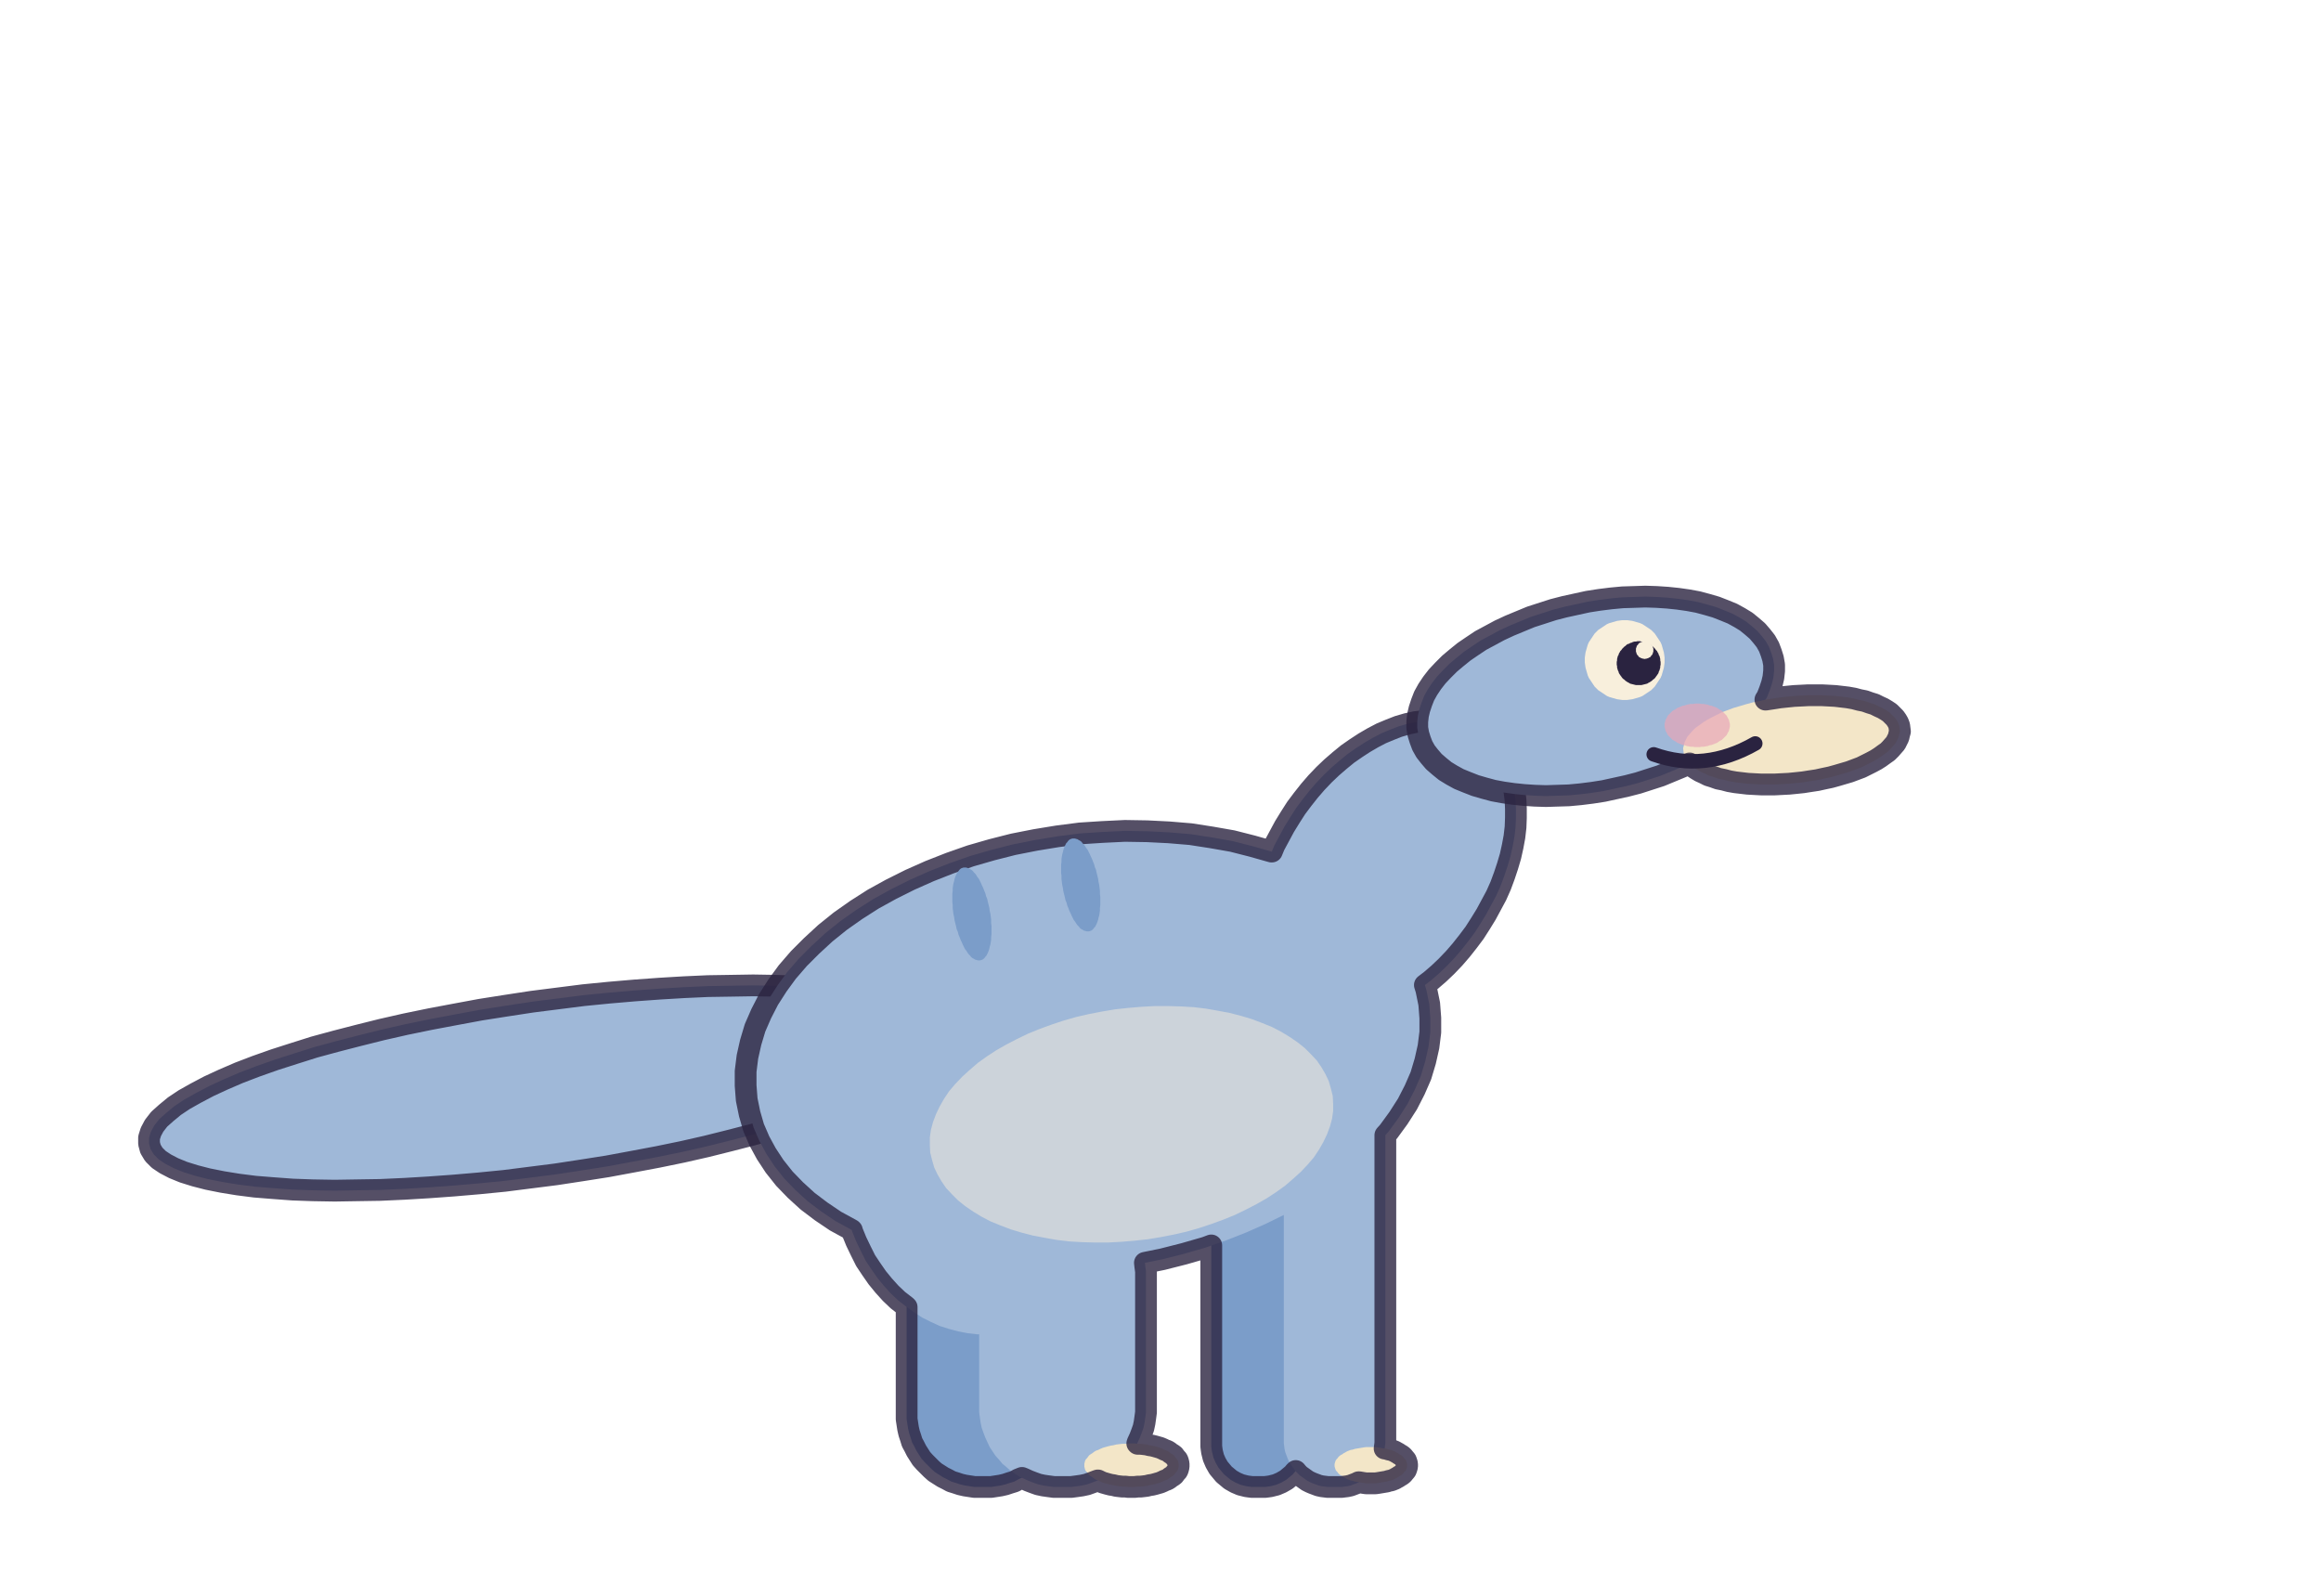
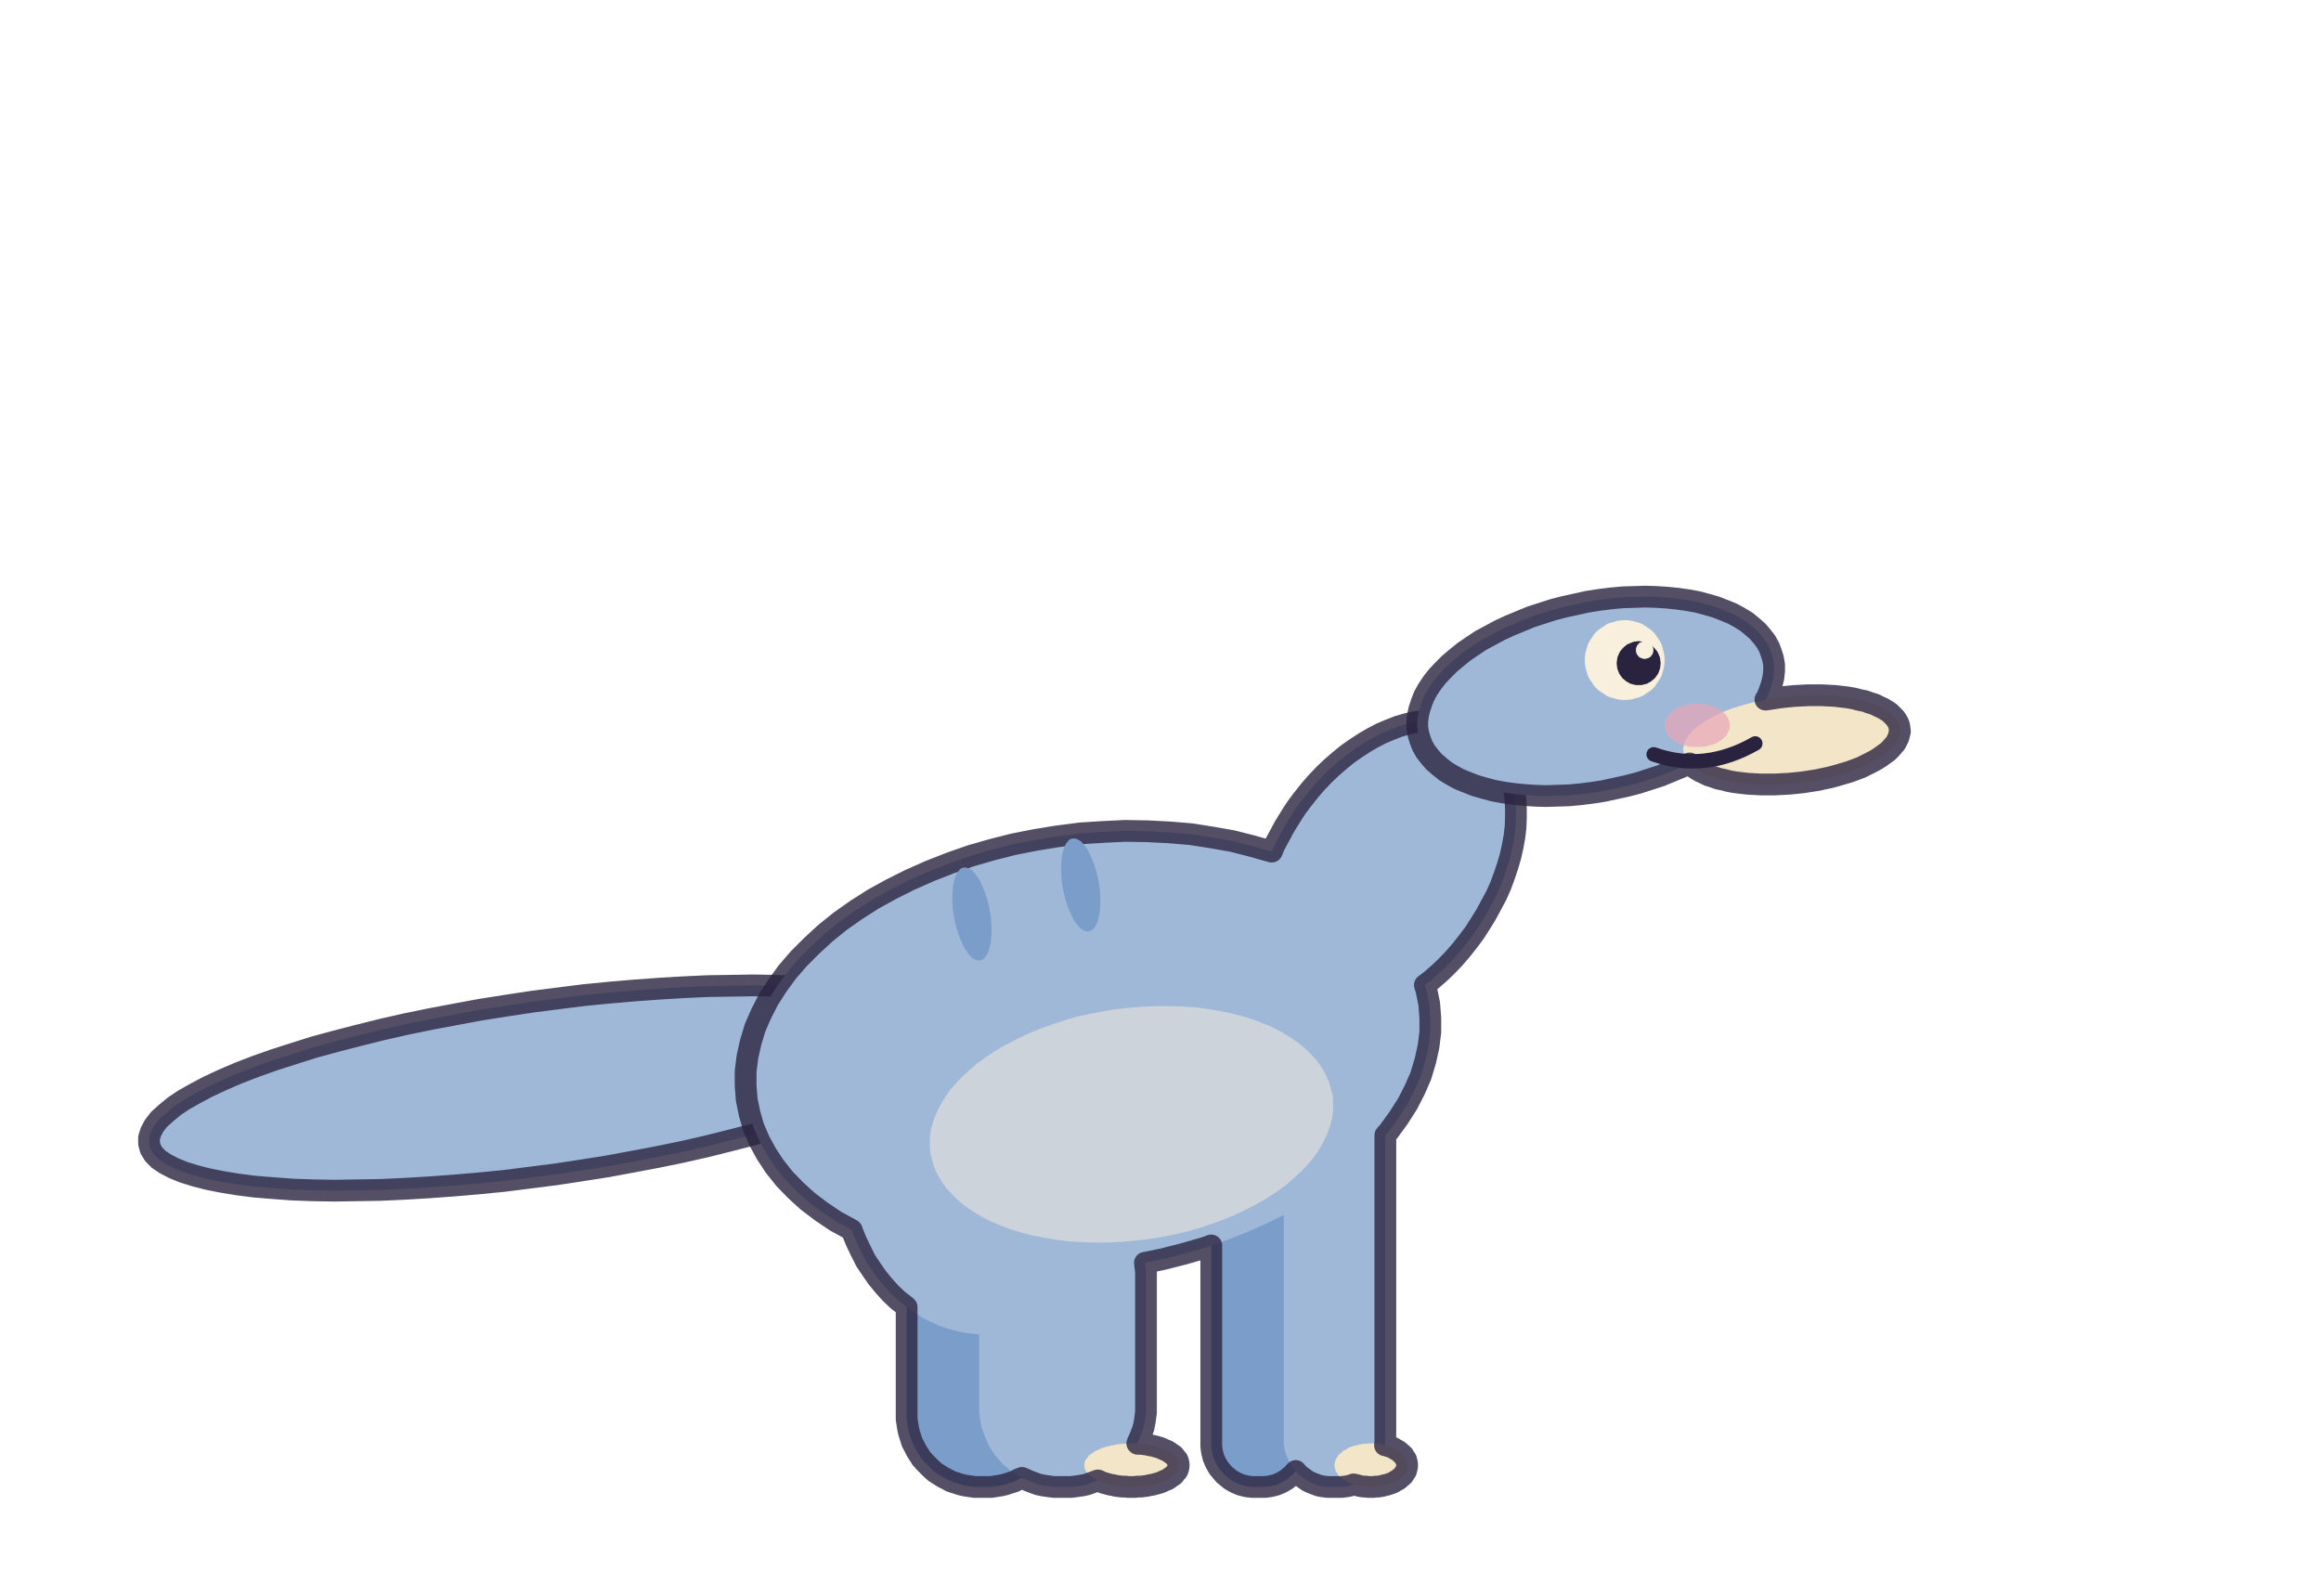
<svg xmlns="http://www.w3.org/2000/svg" version="1.1" width="640" height="440" viewBox="0 0 640 440">
  <g id="root" data-pivot="320 410">
    <g id="tail" data-pivot="190 300">
      <g id="tail_body">
        <path fill="#9fb8d8" d="M258.9 284.7L258.9 286.3L258.4 287.9L257.5 289.6L256.1 291.4L254.2 293.1L251.9 295L249.2 296.8L246 298.6L242.4 300.5L238.5 302.3L234.1 304.2L229.4 306L224.3 307.8L219 309.5L213.3 311.3L207.4 312.9L201.2 314.5L194.8 316.1L188.2 317.6L181.4 319L174.5 320.3L167.5 321.6L160.5 322.7L153.3 323.8L146.2 324.7L139.1 325.6L132 326.3L125 326.9L118.1 327.4L111.4 327.8L104.8 328.1L98.4 328.2L92.3 328.3L86.3 328.2L80.7 328L75.3 327.6L70.3 327.2L65.6 326.6L61.3 325.9L57.3 325.1L53.8 324.2L50.6 323.2L47.9 322.1L45.6 320.9L43.8 319.7L42.4 318.3L41.5 316.8L41.1 315.3L41.1 313.7L41.6 312.1L42.5 310.4L43.9 308.6L45.8 306.9L48.1 305L50.8 303.2L54 301.4L57.6 299.5L61.5 297.7L65.9 295.8L70.6 294L75.7 292.2L81 290.5L86.7 288.7L92.6 287.1L98.8 285.5L105.2 283.9L111.8 282.4L118.6 281L125.5 279.7L132.5 278.4L139.5 277.3L146.7 276.2L153.8 275.3L160.9 274.4L168 273.7L175 273.1L181.9 272.6L188.6 272.2L195.2 271.9L201.6 271.8L207.7 271.7L213.7 271.8L219.3 272L224.7 272.4L229.7 272.8L234.4 273.4L238.7 274.1L242.7 274.9L246.2 275.8L249.4 276.8L252.1 277.9L254.4 279.1L256.2 280.3L257.6 281.7L258.5 283.2Z" />
      </g>
      <g id="tail_outline" opacity="0.8">
        <path fill="none" stroke="#2a2340" stroke-width="6" stroke-linejoin="round" stroke-linecap="round" d="M258.9 284.7L258.9 286.3L258.4 287.9L257.5 289.6L256.1 291.4L254.2 293.1L251.9 295L249.2 296.8L246 298.6L242.4 300.5L238.5 302.3L234.1 304.2L229.4 306L224.3 307.8L219 309.5L213.3 311.3L207.4 312.9L201.2 314.5L194.8 316.1L188.2 317.6L181.4 319L174.5 320.3L167.5 321.6L160.5 322.7L153.3 323.8L146.2 324.7L139.1 325.6L132 326.3L125 326.9L118.1 327.4L111.4 327.8L104.8 328.1L98.4 328.2L92.3 328.3L86.3 328.2L80.7 328L75.3 327.6L70.3 327.2L65.6 326.6L61.3 325.9L57.3 325.1L53.8 324.2L50.6 323.2L47.9 322.1L45.6 320.9L43.8 319.7L42.4 318.3L41.5 316.8L41.1 315.3L41.1 313.7L41.6 312.1L42.5 310.4L43.9 308.6L45.8 306.9L48.1 305L50.8 303.2L54 301.4L57.6 299.5L61.5 297.7L65.9 295.8L70.6 294L75.7 292.2L81 290.5L86.7 288.7L92.6 287.1L98.8 285.5L105.2 283.9L111.8 282.4L118.6 281L125.5 279.7L132.5 278.4L139.5 277.3L146.7 276.2L153.8 275.3L160.9 274.4L168 273.7L175 273.1L181.9 272.6L188.6 272.2L195.2 271.9L201.6 271.8L207.7 271.7L213.7 271.8L219.3 272L224.7 272.4L229.7 272.8L234.4 273.4L238.7 274.1L242.7 274.9L246.2 275.8L249.4 276.8L252.1 277.9L254.4 279.1L256.2 280.3L257.6 281.7L258.5 283.2Z" />
      </g>
      <g id="tail_detail">
      </g>
    </g>
    <g id="root_body">
      <path fill="#7b9dc9" d="M334 398L334 332L334 331.2L334.1 330.4L334.2 329.7L334.4 328.9L334.6 328.1L334.9 327.4L335.2 326.7L335.6 326L336 325.3L336.5 324.7L337 324.1L337.5 323.5L338.1 323L338.7 322.5L339.3 322L340 321.6L340.7 321.2L341.4 320.9L342.1 320.6L342.9 320.4L343.7 320.2L344.4 320.1L345.2 320L346 320L348 320L348.8 320L349.6 320.1L350.3 320.2L351.1 320.4L351.9 320.6L352.6 320.9L353.3 321.2L354 321.6L354.7 322L355.3 322.5L355.9 323L356.5 323.5L357 324.1L357.5 324.7L358 325.3L358.4 326L358.8 326.7L359.1 327.4L359.4 328.1L359.6 328.9L359.8 329.7L359.9 330.4L360 331.2L360 332L360 398L360 398.8L359.9 399.6L359.8 400.3L359.6 401.1L359.4 401.9L359.1 402.6L358.8 403.3L358.4 404L358 404.7L357.5 405.3L357 405.9L356.5 406.5L355.9 407L355.3 407.5L354.7 408L354 408.4L353.3 408.8L352.6 409.1L351.9 409.4L351.1 409.6L350.3 409.8L349.6 409.9L348.8 410L348 410L346 410L345.2 410L344.4 409.9L343.7 409.8L342.9 409.6L342.1 409.4L341.4 409.1L340.7 408.8L340 408.4L339.3 408L338.7 407.5L338.1 407L337.5 406.5L337 405.9L336.5 405.3L336 404.7L335.6 404L335.2 403.3L334.9 402.6L334.6 401.9L334.4 401.1L334.2 400.3L334.1 399.6L334 398.8ZM250 390L250 350L250 348.7L250.2 347.4L250.4 346.1L250.7 344.8L251.1 343.6L251.5 342.3L252.1 341.2L252.7 340L253.4 338.9L254.1 337.8L255 336.8L255.9 335.9L256.8 335L257.8 334.1L258.9 333.4L260 332.7L261.2 332.1L262.3 331.5L263.6 331.1L264.8 330.7L266.1 330.4L267.4 330.2L268.7 330L270 330L272 330L273.3 330L274.6 330.2L275.9 330.4L277.2 330.7L278.4 331.1L279.7 331.5L280.8 332.1L282 332.7L283.1 333.4L284.2 334.1L285.2 335L286.1 335.9L287 336.8L287.9 337.8L288.6 338.9L289.3 340L289.9 341.2L290.5 342.3L290.9 343.6L291.3 344.8L291.6 346.1L291.8 347.4L292 348.7L292 350L292 390L292 391.3L291.8 392.6L291.6 393.9L291.3 395.2L290.9 396.4L290.5 397.7L289.9 398.8L289.3 400L288.6 401.1L287.9 402.2L287 403.2L286.1 404.1L285.2 405L284.2 405.9L283.1 406.6L282 407.3L280.8 407.9L279.7 408.5L278.4 408.9L277.2 409.3L275.9 409.6L274.6 409.8L273.3 410L272 410L270 410L268.7 410L267.4 409.8L266.1 409.6L264.8 409.3L263.6 408.9L262.3 408.5L261.2 407.9L260 407.3L258.9 406.6L257.8 405.9L256.8 405L255.9 404.1L255 403.2L254.1 402.2L253.4 401.1L252.7 400L252.1 398.8L251.5 397.7L251.1 396.4L250.7 395.2L250.4 393.9L250.2 392.6L250 391.3Z" />
      <path fill="#9fb8d8" d="M409.8 252.1L408.2 254.7L406.6 257.2L404.8 259.6L402.9 262L401 264.2L398.9 266.4L396.8 268.4L394.6 270.3L392.9 271.6L393.3 272.9L394.1 276.8L394.4 280.7L394.4 284.6L393.9 288.6L393 292.6L391.8 296.6L390.1 300.5L388.1 304.4L385.6 308.3L382.9 312L382 313L382 397L382 397.9L381.9 398.7L381.8 399.5L381.6 400.4L381.3 401.2L381 402L380.7 402.7L380.3 403.5L379.8 404.2L379.3 404.9L378.8 405.6L378.2 406.2L377.6 406.8L376.9 407.3L376.2 407.8L375.5 408.3L374.7 408.7L374 409L373.2 409.3L372.4 409.6L371.5 409.8L370.7 409.9L369.9 410L369 410L367 410L366.1 410L365.3 409.9L364.5 409.8L363.6 409.6L362.8 409.3L362 409L361.3 408.7L360.5 408.3L359.8 407.8L359.1 407.3L358.4 406.8L357.8 406.2L357.2 405.6L356.7 404.9L356.2 404.2L355.7 403.5L355.3 402.7L355 402L354.7 401.2L354.4 400.4L354.2 399.5L354.1 398.7L354 397.9L354 397L354 335L349.1 337.4L343.7 339.8L338.1 342L332.4 344L326.5 345.7L320.6 347.2L315.7 348.2L315.8 349.1L316 350.6L316 352L316 388L316 389.4L315.8 390.9L315.6 392.3L315.3 393.7L314.8 395.1L314.3 396.4L313.7 397.7L313.1 399L312.3 400.2L311.5 401.4L310.5 402.5L309.6 403.6L308.5 404.5L307.4 405.5L306.2 406.3L305 407.1L303.7 407.7L302.4 408.3L301.1 408.8L299.7 409.3L298.3 409.6L296.9 409.8L295.4 410L294 410L292 410L290.6 410L289.1 409.8L287.7 409.6L286.3 409.3L284.9 408.8L283.6 408.3L282.3 407.7L281 407.1L279.8 406.3L278.6 405.5L277.5 404.5L276.4 403.6L275.5 402.5L274.5 401.4L273.7 400.2L272.9 399L272.3 397.7L271.7 396.4L271.2 395.1L270.7 393.7L270.4 392.3L270.2 390.9L270 389.4L270 388L270 367.9L269.4 367.9L266.8 367.6L264.2 367.1L261.6 366.4L259.1 365.6L256.7 364.5L254.3 363.3L252 361.8L249.8 360.2L247.6 358.5L245.6 356.6L243.7 354.5L241.9 352.3L240.3 350L238.7 347.6L237.4 345L236.1 342.3L235 339.6L234.9 339.2L234.8 339.1L230.4 336.7L226.4 334L222.7 331.2L219.3 328.1L216.3 325L213.6 321.6L211.3 318.1L209.4 314.6L207.8 310.9L206.7 307.1L205.9 303.2L205.6 299.3L205.6 295.4L206.1 291.4L207 287.4L208.2 283.4L209.9 279.5L211.9 275.6L214.4 271.7L217.1 268L220.3 264.3L223.8 260.8L227.6 257.3L231.7 254L236.1 250.9L240.8 247.9L245.7 245.2L250.9 242.6L256.3 240.2L261.9 238L267.6 236L273.5 234.3L279.4 232.8L285.5 231.6L291.6 230.6L297.8 229.8L304 229.4L310.2 229.1L316.3 229.2L322.3 229.5L328.3 230L334.1 230.9L339.8 231.9L345.3 233.3L350.6 234.8L350.7 234.8L351.4 233.1L352.8 230.5L354.2 227.9L355.8 225.3L357.4 222.8L359.2 220.4L361.1 218L363 215.8L365.1 213.6L367.2 211.6L369.4 209.7L371.6 207.9L373.9 206.3L376.2 204.8L378.6 203.4L380.9 202.2L383.3 201.2L385.6 200.3L388 199.6L390.3 199.1L392.6 198.8L394.8 198.6L397 198.6L399.1 198.8L401.1 199.1L403.1 199.7L405 200.4L406.7 201.3L408.4 202.3L409.9 203.5L411.4 204.9L412.7 206.4L413.8 208.1L414.9 209.8L415.8 211.8L416.5 213.8L417.1 216L417.6 218.2L417.9 220.6L418 223L418 225.5L417.9 228.1L417.6 230.7L417.1 233.4L416.5 236.1L415.7 238.8L414.8 241.5L413.8 244.2L412.6 246.9L411.2 249.5Z" />
      <path fill="#ccd3da" d="M367.5 302.2L367.6 304.3L367.6 306.4L367.3 308.5L366.7 310.7L365.9 312.8L364.9 314.9L363.7 317L362.3 319.1L360.6 321.1L358.7 323.1L356.6 325L354.4 326.9L351.9 328.7L349.3 330.4L346.5 332L343.6 333.5L340.5 335L337.3 336.3L334 337.5L330.7 338.6L327.2 339.6L323.7 340.4L320.1 341.1L316.5 341.7L312.8 342.1L309.2 342.4L305.5 342.6L301.9 342.6L298.4 342.5L294.9 342.3L291.5 341.9L288.1 341.3L284.9 340.7L281.8 339.9L278.8 339L275.9 337.9L273.2 336.8L270.7 335.5L268.4 334.1L266.2 332.6L264.2 331L262.5 329.3L260.9 327.6L259.6 325.7L258.5 323.8L257.6 321.9L257 319.8L256.5 317.8L256.4 315.7L256.4 313.6L256.7 311.5L257.3 309.3L258.1 307.2L259.1 305.1L260.3 303L261.7 300.9L263.4 298.9L265.3 296.9L267.4 295L269.6 293.1L272.1 291.3L274.7 289.6L277.5 288L280.4 286.5L283.5 285L286.7 283.7L290 282.5L293.3 281.4L296.8 280.4L300.3 279.6L303.9 278.9L307.5 278.3L311.2 277.9L314.8 277.6L318.5 277.4L322.1 277.4L325.6 277.5L329.1 277.7L332.5 278.1L335.9 278.7L339.1 279.3L342.2 280.1L345.2 281L348.1 282.1L350.8 283.2L353.3 284.5L355.6 285.9L357.8 287.4L359.8 289L361.5 290.7L363.1 292.4L364.4 294.3L365.5 296.2L366.4 298.1L367 300.2Z" />
-       <path fill="#f3e6c8" d="M325 403.6L325 404L325 404.4L324.9 404.8L324.8 405.2L324.6 405.6L324.3 405.9L324 406.3L323.7 406.7L323.3 407L322.8 407.3L322.3 407.7L321.8 408L321.2 408.2L320.6 408.5L319.9 408.8L319.2 409L318.5 409.2L317.7 409.4L317 409.5L316.2 409.7L315.4 409.8L314.5 409.9L313.7 409.9L312.9 410L312 410L311.1 410L310.3 409.9L309.5 409.9L308.6 409.8L307.8 409.7L307 409.5L306.3 409.4L305.5 409.2L304.8 409L304.1 408.8L303.4 408.5L302.8 408.2L302.2 408L301.7 407.7L301.2 407.3L300.7 407L300.3 406.7L300 406.3L299.7 405.9L299.4 405.6L299.2 405.2L299.1 404.8L299 404.4L299 404L299 403.6L299.1 403.2L299.2 402.8L299.4 402.4L299.7 402.1L300 401.7L300.3 401.3L300.7 401L301.2 400.7L301.7 400.3L302.2 400L302.8 399.8L303.4 399.5L304.1 399.2L304.8 399L305.5 398.8L306.3 398.6L307 398.5L307.8 398.3L308.6 398.2L309.5 398.1L310.3 398.1L311.1 398L312 398L312.9 398L313.7 398.1L314.5 398.1L315.4 398.2L316.2 398.3L317 398.5L317.7 398.6L318.5 398.8L319.2 399L319.9 399.2L320.6 399.5L321.2 399.8L321.8 400L322.3 400.3L322.8 400.7L323.3 401L323.7 401.3L324 401.7L324.3 402.1L324.6 402.4L324.8 402.8L324.9 403.2ZM388 403.7L388 404L388 404.3L387.9 404.7L387.8 405L387.7 405.3L387.5 405.6L387.2 405.9L387 406.2L386.7 406.5L386.3 406.8L385.9 407L385.5 407.3L385.1 407.5L384.6 407.8L384.1 408L383.6 408.2L383 408.3L382.4 408.5L381.8 408.6L381.2 408.7L380.6 408.8L380 408.9L379.3 409L378.7 409L378 409L377.3 409L376.7 409L376 408.9L375.4 408.8L374.8 408.7L374.2 408.6L373.6 408.5L373 408.3L372.4 408.2L371.9 408L371.4 407.8L370.9 407.5L370.5 407.3L370.1 407L369.7 406.8L369.3 406.5L369 406.2L368.8 405.9L368.5 405.6L368.3 405.3L368.2 405L368.1 404.7L368 404.3L368 404L368 403.7L368.1 403.3L368.2 403L368.3 402.7L368.5 402.4L368.8 402.1L369 401.8L369.3 401.5L369.7 401.2L370.1 401L370.5 400.7L370.9 400.5L371.4 400.2L371.9 400L372.4 399.8L373 399.7L373.6 399.5L374.2 399.4L374.8 399.3L375.4 399.2L376 399.1L376.7 399L377.3 399L378 399L378.7 399L379.3 399L380 399.1L380.6 399.2L381.2 399.3L381.8 399.4L382.4 399.5L383 399.7L383.6 399.8L384.1 400L384.6 400.2L385.1 400.5L385.5 400.7L385.9 401L386.3 401.2L386.7 401.5L387 401.8L387.2 402.1L387.5 402.4L387.7 402.7L387.8 403L387.9 403.3Z" />
+       <path fill="#f3e6c8" d="M325 403.6L325 404L325 404.4L324.9 404.8L324.8 405.2L324.6 405.6L324.3 405.9L324 406.3L323.7 406.7L323.3 407L322.8 407.3L322.3 407.7L321.8 408L321.2 408.2L320.6 408.5L319.9 408.8L319.2 409L318.5 409.2L317.7 409.4L317 409.5L316.2 409.7L315.4 409.8L314.5 409.9L313.7 409.9L312.9 410L312 410L311.1 410L310.3 409.9L309.5 409.9L308.6 409.8L307.8 409.7L307 409.5L306.3 409.4L305.5 409.2L304.8 409L304.1 408.8L303.4 408.5L302.8 408.2L302.2 408L301.7 407.7L301.2 407.3L300.7 407L300.3 406.7L300 406.3L299.7 405.9L299.4 405.6L299.2 405.2L299.1 404.8L299 404.4L299 404L299 403.6L299.1 403.2L299.2 402.8L299.4 402.4L299.7 402.1L300 401.7L300.3 401.3L300.7 401L301.2 400.7L301.7 400.3L302.2 400L302.8 399.8L303.4 399.5L304.1 399.2L304.8 399L305.5 398.8L306.3 398.6L307 398.5L307.8 398.3L308.6 398.2L309.5 398.1L310.3 398.1L311.1 398L312 398L312.9 398L313.7 398.1L314.5 398.1L315.4 398.2L316.2 398.3L317 398.5L317.7 398.6L318.5 398.8L319.2 399L319.9 399.2L320.6 399.5L321.2 399.8L321.8 400L322.3 400.3L322.8 400.7L323.3 401L323.7 401.3L324 401.7L324.3 402.1L324.6 402.4L324.8 402.8L324.9 403.2ZM388 403.6L388 404L388 404.4L387.9 404.8L387.8 405.2L387.7 405.6L387.5 405.9L387.2 406.3L387 406.7L386.7 407L386.3 407.3L385.9 407.7L385.5 408L385.1 408.2L384.6 408.5L384.1 408.8L383.6 409L383 409.2L382.4 409.4L381.8 409.5L381.2 409.7L380.6 409.8L380 409.9L379.3 409.9L378.7 410L378 410L377.3 410L376.7 409.9L376 409.9L375.4 409.8L374.8 409.7L374.2 409.5L373.6 409.4L373 409.2L372.4 409L371.9 408.8L371.4 408.5L370.9 408.2L370.5 408L370.1 407.7L369.7 407.3L369.3 407L369 406.7L368.8 406.3L368.5 405.9L368.3 405.6L368.2 405.2L368.1 404.8L368 404.4L368 404L368 403.6L368.1 403.2L368.2 402.8L368.3 402.4L368.5 402.1L368.8 401.7L369 401.3L369.3 401L369.7 400.7L370.1 400.3L370.5 400L370.9 399.8L371.4 399.5L371.9 399.2L372.4 399L373 398.8L373.6 398.6L374.2 398.5L374.8 398.3L375.4 398.2L376 398.1L376.7 398.1L377.3 398L378 398L378.7 398L379.3 398.1L380 398.1L380.6 398.2L381.2 398.3L381.8 398.5L382.4 398.6L383 398.8L383.6 399L384.1 399.2L384.6 399.5L385.1 399.8L385.5 400L385.9 400.3L386.3 400.7L386.7 401L387 401.3L387.2 401.7L387.5 402.1L387.7 402.4L387.8 402.8L387.9 403.2Z" />
    </g>
    <g id="root_outline" opacity="0.8">
-       <path fill="none" stroke="#2a2340" stroke-width="6" stroke-linejoin="round" stroke-linecap="round" d="M411.2 249.5L409.8 252.1L408.2 254.7L406.6 257.2L404.8 259.6L402.9 262L401 264.2L398.9 266.4L396.8 268.4L394.6 270.3L392.9 271.6L393.3 272.9L394.1 276.8L394.4 280.7L394.4 284.6L393.9 288.6L393 292.6L391.8 296.6L390.1 300.5L388.1 304.4L385.6 308.3L382.9 312L382 313L382 397L382 397.9L381.9 398.7L381.8 399.4L382.4 399.5L383 399.7L383.6 399.8L384.1 400L384.6 400.2L385.1 400.5L385.5 400.7L385.9 401L386.3 401.2L386.7 401.5L387 401.8L387.2 402.1L387.5 402.4L387.7 402.7L387.8 403L387.9 403.3L388 403.7L388 404L388 404.3L387.9 404.7L387.8 405L387.7 405.3L387.5 405.6L387.2 405.9L387 406.2L386.7 406.5L386.3 406.8L385.9 407L385.5 407.3L385.1 407.5L384.6 407.8L384.1 408L383.6 408.2L383 408.3L382.4 408.5L381.8 408.6L381.2 408.7L380.6 408.8L380 408.9L379.3 409L378.7 409L378 409L377.3 409L376.7 409L376 408.9L375.4 408.8L374.8 408.7L374.6 408.7L374 409L373.2 409.3L372.4 409.6L371.5 409.8L370.7 409.9L369.9 410L369 410L367 410L366.1 410L365.3 409.9L364.5 409.8L363.6 409.6L362.8 409.3L362 409L361.3 408.7L360.5 408.3L359.8 407.8L359.1 407.3L358.4 406.8L357.8 406.2L357.3 405.6L357 405.9L356.5 406.5L355.9 407L355.3 407.5L354.7 408L354 408.4L353.3 408.8L352.6 409.1L351.9 409.4L351.1 409.6L350.3 409.8L349.6 409.9L348.8 410L348 410L346 410L345.2 410L344.4 409.9L343.7 409.8L342.9 409.6L342.1 409.4L341.4 409.1L340.7 408.8L340 408.4L339.3 408L338.7 407.5L338.1 407L337.5 406.5L337 405.9L336.5 405.3L336 404.7L335.6 404L335.2 403.3L334.9 402.6L334.6 401.9L334.4 401.1L334.2 400.3L334.1 399.6L334 398.8L334 398L334 343.4L332.4 344L326.5 345.7L320.6 347.2L315.7 348.2L315.8 349.1L316 350.6L316 352L316 388L316 389.4L315.8 390.9L315.6 392.3L315.3 393.7L314.8 395.1L314.3 396.4L313.7 397.7L313.6 398L313.7 398.1L314.5 398.1L315.4 398.2L316.2 398.3L317 398.5L317.7 398.6L318.5 398.8L319.2 399L319.9 399.2L320.6 399.5L321.2 399.8L321.8 400L322.3 400.3L322.8 400.7L323.3 401L323.7 401.3L324 401.7L324.3 402.1L324.6 402.4L324.8 402.8L324.9 403.2L325 403.6L325 404L325 404.4L324.9 404.8L324.8 405.2L324.6 405.6L324.3 405.9L324 406.3L323.7 406.7L323.3 407L322.8 407.3L322.3 407.7L321.8 408L321.2 408.2L320.6 408.5L319.9 408.8L319.2 409L318.5 409.2L317.7 409.4L317 409.5L316.2 409.7L315.4 409.8L314.5 409.9L313.7 409.9L312.9 410L312 410L311.1 410L310.3 409.9L309.5 409.9L308.6 409.8L307.8 409.7L307 409.5L306.3 409.4L305.5 409.2L304.8 409L304.1 408.8L303.4 408.5L302.8 408.2L302.7 408.2L302.4 408.3L301.1 408.8L299.7 409.3L298.3 409.6L296.9 409.8L295.4 410L294 410L292 410L290.6 410L289.1 409.8L287.7 409.6L286.3 409.3L284.9 408.8L283.6 408.3L282.3 407.7L281.8 407.5L280.8 407.9L279.7 408.5L278.4 408.9L277.2 409.3L275.9 409.6L274.6 409.8L273.3 410L272 410L270 410L268.7 410L267.4 409.8L266.1 409.6L264.8 409.3L263.6 408.9L262.3 408.5L261.2 407.9L260 407.3L258.9 406.6L257.8 405.9L256.8 405L255.9 404.1L255 403.2L254.1 402.2L253.4 401.1L252.7 400L252.1 398.8L251.5 397.7L251.1 396.4L250.7 395.2L250.4 393.9L250.2 392.6L250 391.3L250 390L250 360.4L249.8 360.2L247.6 358.5L245.6 356.6L243.7 354.5L241.9 352.3L240.3 350L238.7 347.6L237.4 345L236.1 342.3L235 339.6L234.9 339.2L234.8 339.1L230.4 336.7L226.4 334L222.7 331.2L219.3 328.1L216.3 325L213.6 321.6L211.3 318.1L209.4 314.6L207.8 310.9L206.7 307.1L205.9 303.2L205.6 299.3L205.6 295.4L206.1 291.4L207 287.4L208.2 283.4L209.9 279.5L211.9 275.6L214.4 271.7L217.1 268L220.3 264.3L223.8 260.8L227.6 257.3L231.7 254L236.1 250.9L240.8 247.9L245.7 245.2L250.9 242.6L256.3 240.2L261.9 238L267.6 236L273.5 234.3L279.4 232.8L285.5 231.6L291.6 230.6L297.8 229.8L304 229.4L310.2 229.1L316.3 229.2L322.3 229.5L328.3 230L334.1 230.9L339.8 231.9L345.3 233.3L350.6 234.8L350.7 234.8L351.4 233.1L352.8 230.5L354.2 227.9L355.8 225.3L357.4 222.8L359.2 220.4L361.1 218L363 215.8L365.1 213.6L367.2 211.6L369.4 209.7L371.6 207.9L373.9 206.3L376.2 204.8L378.6 203.4L380.9 202.2L383.3 201.2L385.6 200.3L388 199.6L390.3 199.1L392.6 198.8L394.8 198.6L397 198.6L399.1 198.8L401.1 199.1L403.1 199.7L405 200.4L406.7 201.3L408.4 202.3L409.9 203.5L411.4 204.9L412.7 206.4L413.8 208.1L414.9 209.8L415.8 211.8L416.5 213.8L417.1 216L417.6 218.2L417.9 220.6L418 223L418 225.5L417.9 228.1L417.6 230.7L417.1 233.4L416.5 236.1L415.7 238.8L414.8 241.5L413.8 244.2L412.6 246.9Z" />
+       <path fill="none" stroke="#2a2340" stroke-width="6" stroke-linejoin="round" stroke-linecap="round" d="M411.2 249.5L409.8 252.1L408.2 254.7L406.6 257.2L404.8 259.6L402.9 262L401 264.2L398.9 266.4L396.8 268.4L394.6 270.3L392.9 271.6L393.3 272.9L394.1 276.8L394.4 280.7L394.4 284.6L393.9 288.6L393 292.6L391.8 296.6L390.1 300.5L388.1 304.4L385.6 308.3L382.9 312L382 313L382 397L382 397.9L381.9 398.5L382.4 398.6L383 398.8L383.6 399L384.1 399.2L384.6 399.5L385.1 399.8L385.5 400L385.9 400.3L386.3 400.7L386.7 401L387 401.3L387.2 401.7L387.5 402.1L387.7 402.4L387.8 402.8L387.9 403.2L388 403.6L388 404L388 404.4L387.9 404.8L387.8 405.2L387.7 405.6L387.5 405.9L387.2 406.3L387 406.7L386.7 407L386.3 407.3L385.9 407.7L385.5 408L385.1 408.2L384.6 408.5L384.1 408.8L383.6 409L383 409.2L382.4 409.4L381.8 409.5L381.2 409.7L380.6 409.8L380 409.9L379.3 409.9L378.7 410L378 410L377.3 410L376.7 409.9L376 409.9L375.4 409.8L374.8 409.7L374.2 409.5L373.6 409.4L373.3 409.3L373.2 409.3L372.4 409.6L371.5 409.8L370.7 409.9L369.9 410L369 410L367 410L366.1 410L365.3 409.9L364.5 409.8L363.6 409.6L362.8 409.3L362 409L361.3 408.7L360.5 408.3L359.8 407.8L359.1 407.3L358.4 406.8L357.8 406.2L357.3 405.6L357 405.9L356.5 406.5L355.9 407L355.3 407.5L354.7 408L354 408.4L353.3 408.8L352.6 409.1L351.9 409.4L351.1 409.6L350.3 409.8L349.6 409.9L348.8 410L348 410L346 410L345.2 410L344.4 409.9L343.7 409.8L342.9 409.6L342.1 409.4L341.4 409.1L340.7 408.8L340 408.4L339.3 408L338.7 407.5L338.1 407L337.5 406.5L337 405.9L336.5 405.3L336 404.7L335.6 404L335.2 403.3L334.9 402.6L334.6 401.9L334.4 401.1L334.2 400.3L334.1 399.6L334 398.8L334 398L334 343.4L332.4 344L326.5 345.7L320.6 347.2L315.7 348.2L315.8 349.1L316 350.6L316 352L316 388L316 389.4L315.8 390.9L315.6 392.3L315.3 393.7L314.8 395.1L314.3 396.4L313.7 397.7L313.6 398L313.7 398.1L314.5 398.1L315.4 398.2L316.2 398.3L317 398.5L317.7 398.6L318.5 398.8L319.2 399L319.9 399.2L320.6 399.5L321.2 399.8L321.8 400L322.3 400.3L322.8 400.7L323.3 401L323.7 401.3L324 401.7L324.3 402.1L324.6 402.4L324.8 402.8L324.9 403.2L325 403.6L325 404L325 404.4L324.9 404.8L324.8 405.2L324.6 405.6L324.3 405.9L324 406.3L323.7 406.7L323.3 407L322.8 407.3L322.3 407.7L321.8 408L321.2 408.2L320.6 408.5L319.9 408.8L319.2 409L318.5 409.2L317.7 409.4L317 409.5L316.2 409.7L315.4 409.8L314.5 409.9L313.7 409.9L312.9 410L312 410L311.1 410L310.3 409.9L309.5 409.9L308.6 409.8L307.8 409.7L307 409.5L306.3 409.4L305.5 409.2L304.8 409L304.1 408.8L303.4 408.5L302.8 408.2L302.7 408.2L302.4 408.3L301.1 408.8L299.7 409.3L298.3 409.6L296.9 409.8L295.4 410L294 410L292 410L290.6 410L289.1 409.8L287.7 409.6L286.3 409.3L284.9 408.8L283.6 408.3L282.3 407.7L281.8 407.5L280.8 407.9L279.7 408.5L278.4 408.9L277.2 409.3L275.9 409.6L274.6 409.8L273.3 410L272 410L270 410L268.7 410L267.4 409.8L266.1 409.6L264.8 409.3L263.6 408.9L262.3 408.5L261.2 407.9L260 407.3L258.9 406.6L257.8 405.9L256.8 405L255.9 404.1L255 403.2L254.1 402.2L253.4 401.1L252.7 400L252.1 398.8L251.5 397.7L251.1 396.4L250.7 395.2L250.4 393.9L250.2 392.6L250 391.3L250 390L250 360.4L249.8 360.2L247.6 358.5L245.6 356.6L243.7 354.5L241.9 352.3L240.3 350L238.7 347.6L237.4 345L236.1 342.3L235 339.6L234.9 339.2L234.8 339.1L230.4 336.7L226.4 334L222.7 331.2L219.3 328.1L216.3 325L213.6 321.6L211.3 318.1L209.4 314.6L207.8 310.9L206.7 307.1L205.9 303.2L205.6 299.3L205.6 295.4L206.1 291.4L207 287.4L208.2 283.4L209.9 279.5L211.9 275.6L214.4 271.7L217.1 268L220.3 264.3L223.8 260.8L227.6 257.3L231.7 254L236.1 250.9L240.8 247.9L245.7 245.2L250.9 242.6L256.3 240.2L261.9 238L267.6 236L273.5 234.3L279.4 232.8L285.5 231.6L291.6 230.6L297.8 229.8L304 229.4L310.2 229.1L316.3 229.2L322.3 229.5L328.3 230L334.1 230.9L339.8 231.9L345.3 233.3L350.6 234.8L350.7 234.8L351.4 233.1L352.8 230.5L354.2 227.9L355.8 225.3L357.4 222.8L359.2 220.4L361.1 218L363 215.8L365.1 213.6L367.2 211.6L369.4 209.7L371.6 207.9L373.9 206.3L376.2 204.8L378.6 203.4L380.9 202.2L383.3 201.2L385.6 200.3L388 199.6L390.3 199.1L392.6 198.8L394.8 198.6L397 198.6L399.1 198.8L401.1 199.1L403.1 199.7L405 200.4L406.7 201.3L408.4 202.3L409.9 203.5L411.4 204.9L412.7 206.4L413.8 208.1L414.9 209.8L415.8 211.8L416.5 213.8L417.1 216L417.6 218.2L417.9 220.6L418 223L418 225.5L417.9 228.1L417.6 230.7L417.1 233.4L416.5 236.1L415.7 238.8L414.8 241.5L413.8 244.2L412.6 246.9Z" />
    </g>
    <g id="root_detail">
      <path fill="#7b9dc9" d="M302.8 242.3L302.9 243.1L303.1 244L303.2 244.8L303.3 245.6L303.3 246.5L303.4 247.3L303.4 248.1L303.4 248.9L303.4 249.6L303.3 250.4L303.3 251.1L303.2 251.8L303.1 252.4L302.9 253.1L302.8 253.6L302.6 254.2L302.4 254.7L302.2 255.1L302 255.5L301.7 255.8L301.5 256.1L301.2 256.4L300.9 256.6L300.6 256.7L300.3 256.8L299.9 256.8L299.6 256.8L299.3 256.7L298.9 256.6L298.6 256.4L298.2 256.2L297.8 255.9L297.5 255.5L297.1 255.1L296.8 254.7L296.5 254.2L296.1 253.7L295.8 253.1L295.5 252.5L295.2 251.8L294.9 251.2L294.6 250.4L294.3 249.7L294.1 248.9L293.8 248.2L293.6 247.3L293.4 246.5L293.2 245.7L293.1 244.9L292.9 244L292.8 243.2L292.7 242.4L292.7 241.5L292.6 240.7L292.6 239.9L292.6 239.1L292.6 238.4L292.7 237.6L292.7 236.9L292.8 236.2L292.9 235.6L293.1 234.9L293.2 234.4L293.4 233.8L293.6 233.3L293.8 232.9L294 232.5L294.3 232.2L294.5 231.9L294.8 231.6L295.1 231.4L295.4 231.3L295.7 231.2L296.1 231.2L296.4 231.2L296.7 231.3L297.1 231.4L297.4 231.6L297.8 231.8L298.2 232.1L298.5 232.5L298.9 232.9L299.2 233.3L299.5 233.8L299.9 234.3L300.2 234.9L300.5 235.5L300.8 236.2L301.1 236.8L301.4 237.6L301.7 238.3L301.9 239.1L302.2 239.8L302.4 240.7L302.6 241.5ZM272.8 250.3L272.9 251.1L273.1 252L273.2 252.8L273.3 253.6L273.3 254.5L273.4 255.3L273.4 256.1L273.4 256.9L273.4 257.6L273.3 258.4L273.3 259.1L273.2 259.8L273.1 260.4L272.9 261.1L272.8 261.6L272.6 262.2L272.4 262.7L272.2 263.1L272 263.5L271.7 263.8L271.5 264.1L271.2 264.4L270.9 264.6L270.6 264.7L270.3 264.8L269.9 264.8L269.6 264.8L269.3 264.7L268.9 264.6L268.6 264.4L268.2 264.2L267.8 263.9L267.5 263.5L267.1 263.1L266.8 262.7L266.5 262.2L266.1 261.7L265.8 261.1L265.5 260.5L265.2 259.8L264.9 259.2L264.6 258.4L264.3 257.7L264.1 256.9L263.8 256.2L263.6 255.3L263.4 254.5L263.2 253.7L263.1 252.9L262.9 252L262.8 251.2L262.7 250.4L262.7 249.5L262.6 248.7L262.6 247.9L262.6 247.1L262.6 246.4L262.7 245.6L262.7 244.9L262.8 244.2L262.9 243.6L263.1 242.9L263.2 242.4L263.4 241.8L263.6 241.3L263.8 240.9L264 240.5L264.3 240.2L264.5 239.9L264.8 239.6L265.1 239.4L265.4 239.3L265.7 239.2L266.1 239.2L266.4 239.2L266.7 239.3L267.1 239.4L267.4 239.6L267.8 239.8L268.2 240.1L268.5 240.5L268.9 240.9L269.2 241.3L269.5 241.8L269.9 242.3L270.2 242.9L270.5 243.5L270.8 244.2L271.1 244.8L271.4 245.6L271.7 246.3L271.9 247.1L272.2 247.8L272.4 248.7L272.6 249.5Z" />
    </g>
    <g id="head" data-pivot="430 170">
      <g id="head_body">
        <path fill="#9fb8d8" d="M488.9 181.6L489.2 183.3L489.2 185L489 186.8L488.6 188.5L488 190.3L487.3 192.1L486.3 193.9L485.1 195.7L483.7 197.5L482.1 199.2L480.3 201L478.4 202.6L476.3 204.3L474.1 205.8L471.7 207.4L469.1 208.8L466.5 210.2L463.7 211.5L460.8 212.7L457.9 213.9L454.8 214.9L451.7 215.9L448.6 216.7L445.4 217.4L442.2 218.1L439 218.6L435.8 219L432.6 219.3L429.4 219.4L426.3 219.5L423.2 219.4L420.2 219.2L417.3 218.9L414.5 218.5L411.8 218L409.2 217.3L406.8 216.6L404.5 215.7L402.3 214.8L400.3 213.7L398.5 212.6L396.9 211.3L395.4 210L394.2 208.6L393.1 207.2L392.2 205.6L391.6 204L391.1 202.4L390.8 200.7L390.8 199L391 197.2L391.4 195.5L392 193.7L392.7 191.9L393.7 190.1L394.9 188.3L396.3 186.5L397.9 184.8L399.7 183L401.6 181.4L403.7 179.7L405.9 178.2L408.3 176.6L410.9 175.2L413.5 173.8L416.3 172.5L419.2 171.3L422.1 170.1L425.2 169.1L428.3 168.1L431.4 167.3L434.6 166.6L437.8 165.9L441 165.4L444.2 165L447.4 164.7L450.6 164.6L453.7 164.5L456.8 164.6L459.8 164.8L462.7 165.1L465.5 165.5L468.2 166L470.8 166.7L473.2 167.4L475.5 168.3L477.7 169.2L479.7 170.3L481.5 171.4L483.1 172.7L484.6 174L485.8 175.4L486.9 176.8L487.8 178.4L488.4 180Z" />
        <path fill="#f3e6c8" d="M523.8 200.9L523.9 201.7L523.7 202.4L523.5 203.3L523.1 204.1L522.7 204.9L522 205.7L521.3 206.5L520.5 207.3L519.5 208L518.4 208.8L517.3 209.5L516 210.2L514.6 210.9L513.2 211.6L511.6 212.2L510 212.8L508.3 213.3L506.6 213.8L504.8 214.3L502.9 214.7L501.1 215.1L499.1 215.4L497.2 215.7L495.3 215.9L493.3 216.1L491.3 216.2L489.4 216.3L487.5 216.3L485.6 216.3L483.7 216.2L481.9 216.1L480.2 215.9L478.5 215.7L476.8 215.4L475.3 215L473.8 214.7L472.4 214.2L471.1 213.8L469.9 213.2L468.8 212.7L467.8 212.1L466.9 211.5L466.2 210.8L465.5 210.1L465 209.4L464.6 208.7L464.3 207.9L464.2 207.1L464.1 206.3L464.3 205.6L464.5 204.7L464.9 203.9L465.3 203.1L466 202.3L466.7 201.5L467.5 200.7L468.5 200L469.6 199.2L470.7 198.5L472 197.8L473.4 197.1L474.8 196.4L476.4 195.8L478 195.2L479.7 194.7L481.4 194.2L483.2 193.7L485.1 193.3L486.9 192.9L488.9 192.6L490.8 192.3L492.7 192.1L494.7 191.9L496.7 191.8L498.6 191.7L500.5 191.7L502.4 191.7L504.3 191.8L506.1 191.9L507.8 192.1L509.5 192.3L511.2 192.6L512.7 193L514.2 193.3L515.6 193.8L516.9 194.2L518.1 194.8L519.2 195.3L520.2 195.9L521.1 196.5L521.8 197.2L522.5 197.9L523 198.6L523.4 199.3L523.7 200.1Z" />
        <path fill="#f8efdc" d="M459 182L459 182.7L458.9 183.4L458.8 184.1L458.6 184.8L458.4 185.5L458.2 186.2L457.9 186.9L457.5 187.5L457.1 188.1L456.7 188.7L456.3 189.3L455.8 189.8L455.3 190.3L454.7 190.7L454.1 191.1L453.5 191.5L452.9 191.9L452.2 192.2L451.5 192.4L450.8 192.6L450.1 192.8L449.4 192.9L448.7 193L448 193L447.3 193L446.6 192.9L445.9 192.8L445.2 192.6L444.5 192.4L443.8 192.2L443.1 191.9L442.5 191.5L441.9 191.1L441.3 190.7L440.7 190.3L440.2 189.8L439.7 189.3L439.3 188.7L438.9 188.1L438.5 187.5L438.1 186.9L437.8 186.2L437.6 185.5L437.4 184.8L437.2 184.1L437.1 183.4L437 182.7L437 182L437 181.3L437.1 180.6L437.2 179.9L437.4 179.2L437.6 178.5L437.8 177.8L438.1 177.1L438.5 176.5L438.9 175.9L439.3 175.3L439.7 174.7L440.2 174.2L440.7 173.7L441.3 173.3L441.9 172.9L442.5 172.5L443.1 172.1L443.8 171.8L444.5 171.6L445.2 171.4L445.9 171.2L446.6 171.1L447.3 171L448 171L448.7 171L449.4 171.1L450.1 171.2L450.8 171.4L451.5 171.6L452.2 171.8L452.9 172.1L453.5 172.5L454.1 172.9L454.7 173.3L455.3 173.7L455.8 174.2L456.3 174.7L456.7 175.3L457.1 175.9L457.5 176.5L457.9 177.1L458.2 177.8L458.4 178.5L458.6 179.2L458.8 179.9L458.9 180.6L459 181.3Z" />
        <path fill="#2a2340" d="M457.9 182.9L457.9 183.3L457.8 183.7L457.8 184.1L457.7 184.4L457.6 184.8L457.4 185.2L457.3 185.6L457.1 185.9L456.9 186.2L456.6 186.6L456.4 186.9L456.1 187.2L455.8 187.4L455.5 187.7L455.2 187.9L454.9 188.1L454.5 188.3L454.2 188.5L453.8 188.6L453.4 188.7L453 188.8L452.6 188.9L452.2 188.9L451.9 188.9L451.5 188.9L451.1 188.9L450.7 188.8L450.3 188.7L449.9 188.6L449.5 188.5L449.2 188.3L448.8 188.1L448.5 187.9L448.2 187.7L447.9 187.4L447.6 187.2L447.3 186.9L447.1 186.6L446.8 186.2L446.6 185.9L446.4 185.6L446.3 185.2L446.1 184.8L446 184.4L445.9 184.1L445.9 183.7L445.8 183.3L445.8 182.9L445.8 182.5L445.9 182.1L445.9 181.7L446 181.3L446.1 180.9L446.3 180.6L446.4 180.2L446.6 179.9L446.8 179.5L447.1 179.2L447.3 178.9L447.6 178.6L447.9 178.3L448.2 178.1L448.5 177.8L448.8 177.6L449.2 177.5L449.5 177.3L449.9 177.2L450.3 177L450.7 176.9L451.1 176.9L451.5 176.8L451.9 176.8L452.2 176.8L452.6 176.9L453 176.9L453.4 177L453.8 177.2L454.2 177.3L454.5 177.5L454.9 177.6L455.2 177.8L455.5 178.1L455.8 178.3L456.1 178.6L456.4 178.9L456.6 179.2L456.9 179.5L457.1 179.9L457.3 180.2L457.4 180.6L457.6 180.9L457.7 181.3L457.8 181.7L457.8 182.1L457.9 182.5Z" />
      </g>
      <g id="head_outline" opacity="0.8">
        <path fill="none" stroke="#2a2340" stroke-width="6" stroke-linejoin="round" stroke-linecap="round" d="M487.8 178.4L488.4 180L488.9 181.6L489.2 183.3L489.2 185L489 186.8L488.6 188.5L488 190.3L487.3 192.1L486.8 192.9L486.9 192.9L488.9 192.6L490.8 192.3L492.7 192.1L494.7 191.9L496.7 191.8L498.6 191.7L500.5 191.7L502.4 191.7L504.3 191.8L506.1 191.9L507.8 192.1L509.5 192.3L511.2 192.6L512.7 193L514.2 193.3L515.6 193.8L516.9 194.2L518.1 194.8L519.2 195.3L520.2 195.9L521.1 196.5L521.8 197.2L522.5 197.9L523 198.6L523.4 199.3L523.7 200.1L523.8 200.9L523.9 201.7L523.7 202.4L523.5 203.3L523.1 204.1L522.7 204.9L522 205.7L521.3 206.5L520.5 207.3L519.5 208L518.4 208.8L517.3 209.5L516 210.2L514.6 210.9L513.2 211.6L511.6 212.2L510 212.8L508.3 213.3L506.6 213.8L504.8 214.3L502.9 214.7L501.1 215.1L499.1 215.4L497.2 215.7L495.3 215.9L493.3 216.1L491.3 216.2L489.4 216.3L487.5 216.3L485.6 216.3L483.7 216.2L481.9 216.1L480.2 215.9L478.5 215.7L476.8 215.4L475.3 215L473.8 214.7L472.4 214.2L471.1 213.8L469.9 213.2L468.8 212.7L467.8 212.1L466.9 211.5L466.2 210.8L465.9 210.5L463.7 211.5L460.8 212.7L457.9 213.9L454.8 214.9L451.7 215.9L448.6 216.7L445.4 217.4L442.2 218.1L439 218.6L435.8 219L432.6 219.3L429.4 219.4L426.3 219.5L423.2 219.4L420.2 219.2L417.3 218.9L414.5 218.5L411.8 218L409.2 217.3L406.8 216.6L404.5 215.7L402.3 214.8L400.3 213.7L398.5 212.6L396.9 211.3L395.4 210L394.2 208.6L393.1 207.2L392.2 205.6L391.6 204L391.1 202.4L390.8 200.7L390.8 199L391 197.2L391.4 195.5L392 193.7L392.7 191.9L393.7 190.1L394.9 188.3L396.3 186.5L397.9 184.8L399.7 183L401.6 181.4L403.7 179.7L405.9 178.2L408.3 176.6L410.9 175.2L413.5 173.8L416.3 172.5L419.2 171.3L422.1 170.1L425.2 169.1L428.3 168.1L431.4 167.3L434.6 166.6L437.8 165.9L441 165.4L444.2 165L447.4 164.7L450.6 164.6L453.7 164.5L456.8 164.6L459.8 164.8L462.7 165.1L465.5 165.5L468.2 166L470.8 166.7L473.2 167.4L475.5 168.3L477.7 169.2L479.7 170.3L481.5 171.4L483.1 172.7L484.6 174L485.8 175.4L486.9 176.8Z" />
      </g>
      <g id="head_detail">
        <path fill="#f8efdc" d="M455.9 179.2L455.9 179.4L455.9 179.6L455.9 179.7L455.8 179.9L455.8 180L455.7 180.2L455.7 180.3L455.6 180.5L455.5 180.6L455.4 180.7L455.3 180.8L455.2 181L455.1 181.1L455 181.2L454.8 181.3L454.7 181.3L454.6 181.4L454.4 181.5L454.3 181.5L454.1 181.6L454 181.6L453.8 181.6L453.7 181.7L453.5 181.7L453.3 181.7L453.2 181.6L453 181.6L452.9 181.6L452.7 181.5L452.6 181.5L452.4 181.4L452.3 181.3L452.2 181.3L452 181.2L451.9 181.1L451.8 181L451.7 180.8L451.6 180.7L451.5 180.6L451.4 180.5L451.3 180.3L451.3 180.2L451.2 180L451.2 179.9L451.1 179.7L451.1 179.6L451.1 179.4L451.1 179.2L451.1 179.1L451.1 178.9L451.1 178.8L451.2 178.6L451.2 178.5L451.3 178.3L451.3 178.2L451.4 178L451.5 177.9L451.6 177.8L451.7 177.7L451.8 177.5L451.9 177.4L452 177.3L452.2 177.2L452.3 177.2L452.4 177.1L452.6 177L452.7 177L452.9 176.9L453 176.9L453.2 176.9L453.3 176.8L453.5 176.8L453.7 176.8L453.8 176.9L454 176.9L454.1 176.9L454.3 177L454.4 177L454.6 177.1L454.7 177.2L454.8 177.2L455 177.3L455.1 177.4L455.2 177.5L455.3 177.7L455.4 177.8L455.5 177.9L455.6 178L455.7 178.2L455.7 178.3L455.8 178.5L455.8 178.6L455.9 178.8L455.9 178.9L455.9 179.1Z" />
        <path fill="#e8a6b8" fill-opacity="0.7" d="M477 200L477 200.4L476.9 200.8L476.8 201.2L476.7 201.6L476.5 201.9L476.3 202.3L476.1 202.7L475.8 203L475.5 203.3L475.1 203.7L474.8 204L474.4 204.2L473.9 204.5L473.5 204.8L473 205L472.5 205.2L472 205.4L471.4 205.5L470.9 205.7L470.3 205.8L469.8 205.9L469.2 205.9L468.6 206L468 206L467.4 206L466.8 205.9L466.2 205.9L465.7 205.8L465.1 205.7L464.6 205.5L464 205.4L463.5 205.2L463 205L462.5 204.8L462.1 204.5L461.6 204.2L461.2 204L460.9 203.7L460.5 203.3L460.2 203L459.9 202.7L459.7 202.3L459.5 201.9L459.3 201.6L459.2 201.2L459.1 200.8L459 200.4L459 200L459 199.6L459.1 199.2L459.2 198.8L459.3 198.4L459.5 198.1L459.7 197.7L459.9 197.3L460.2 197L460.5 196.7L460.9 196.3L461.2 196L461.6 195.8L462.1 195.5L462.5 195.2L463 195L463.5 194.8L464 194.6L464.6 194.5L465.1 194.3L465.7 194.2L466.2 194.1L466.8 194.1L467.4 194L468 194L468.6 194L469.2 194.1L469.8 194.1L470.3 194.2L470.9 194.3L471.4 194.5L472 194.6L472.5 194.8L473 195L473.5 195.2L473.9 195.5L474.4 195.8L474.8 196L475.1 196.3L475.5 196.7L475.8 197L476.1 197.3L476.3 197.7L476.5 198.1L476.7 198.4L476.8 198.8L476.9 199.2L477 199.6Z" />
        <path fill="none" stroke="#2a2340" stroke-width="4" stroke-linecap="round" stroke-linejoin="round" d="M456 208Q470 213 484 205" />
      </g>
    </g>
  </g>
</svg>
